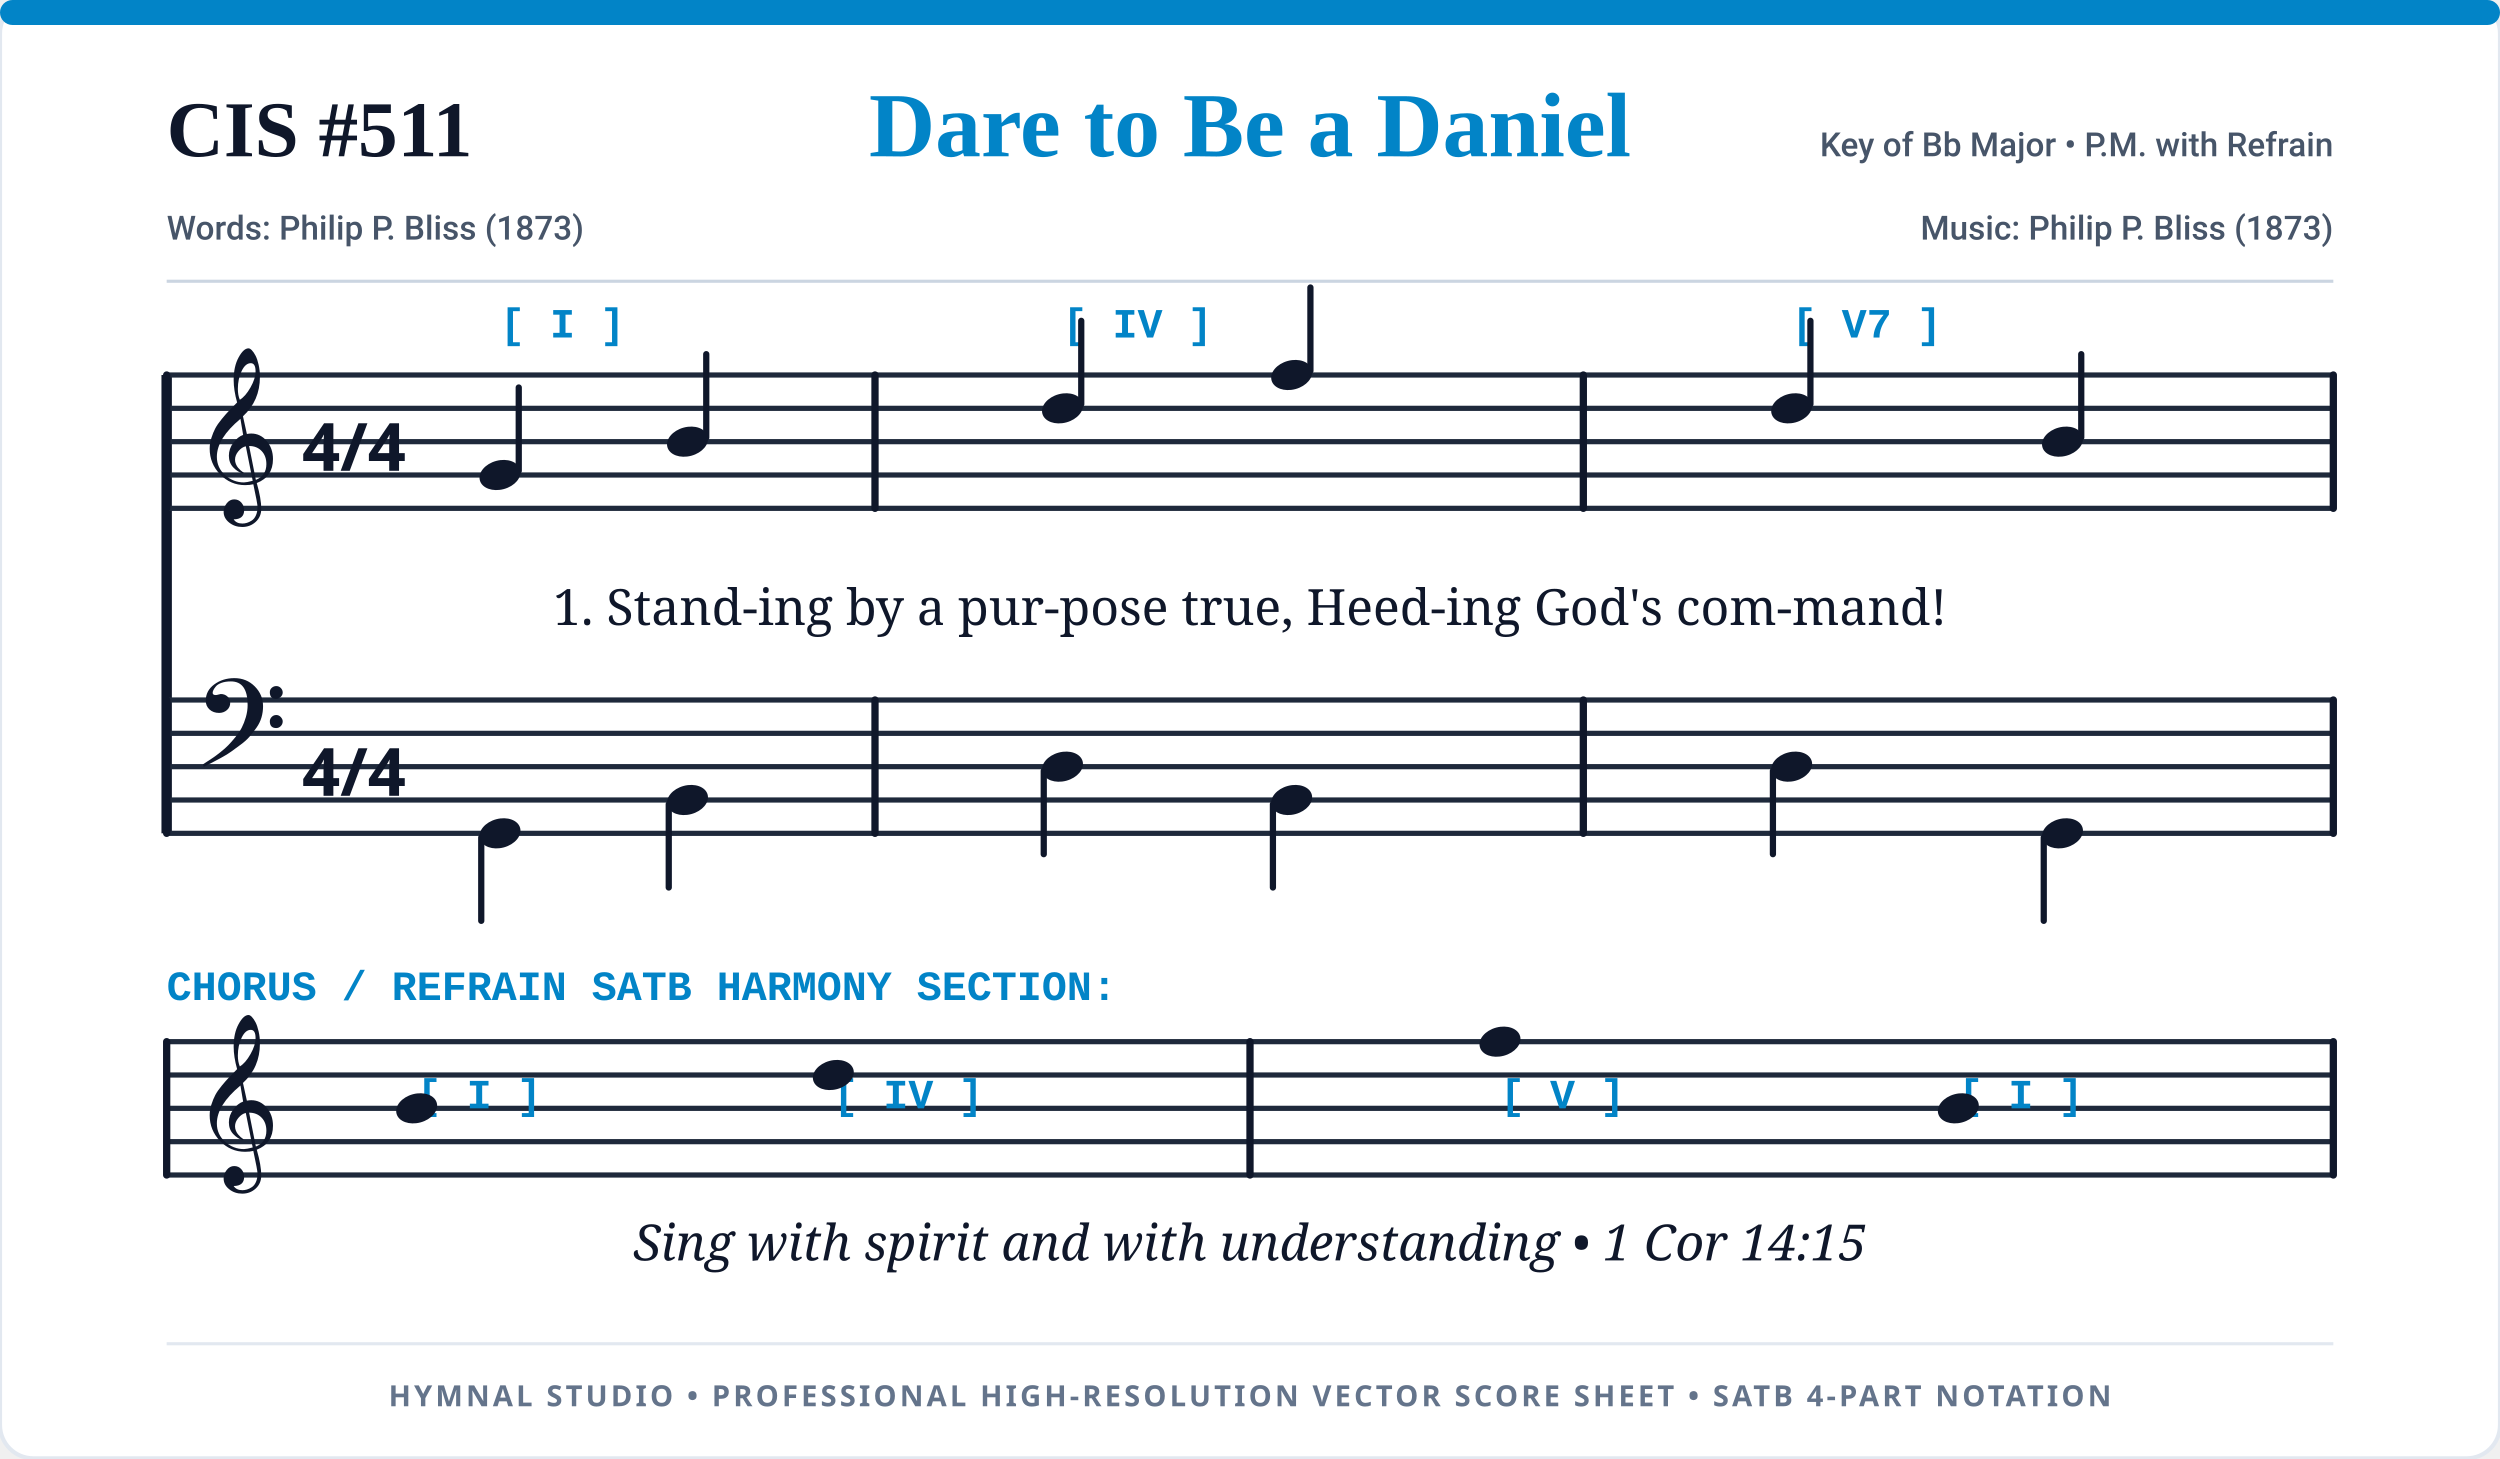
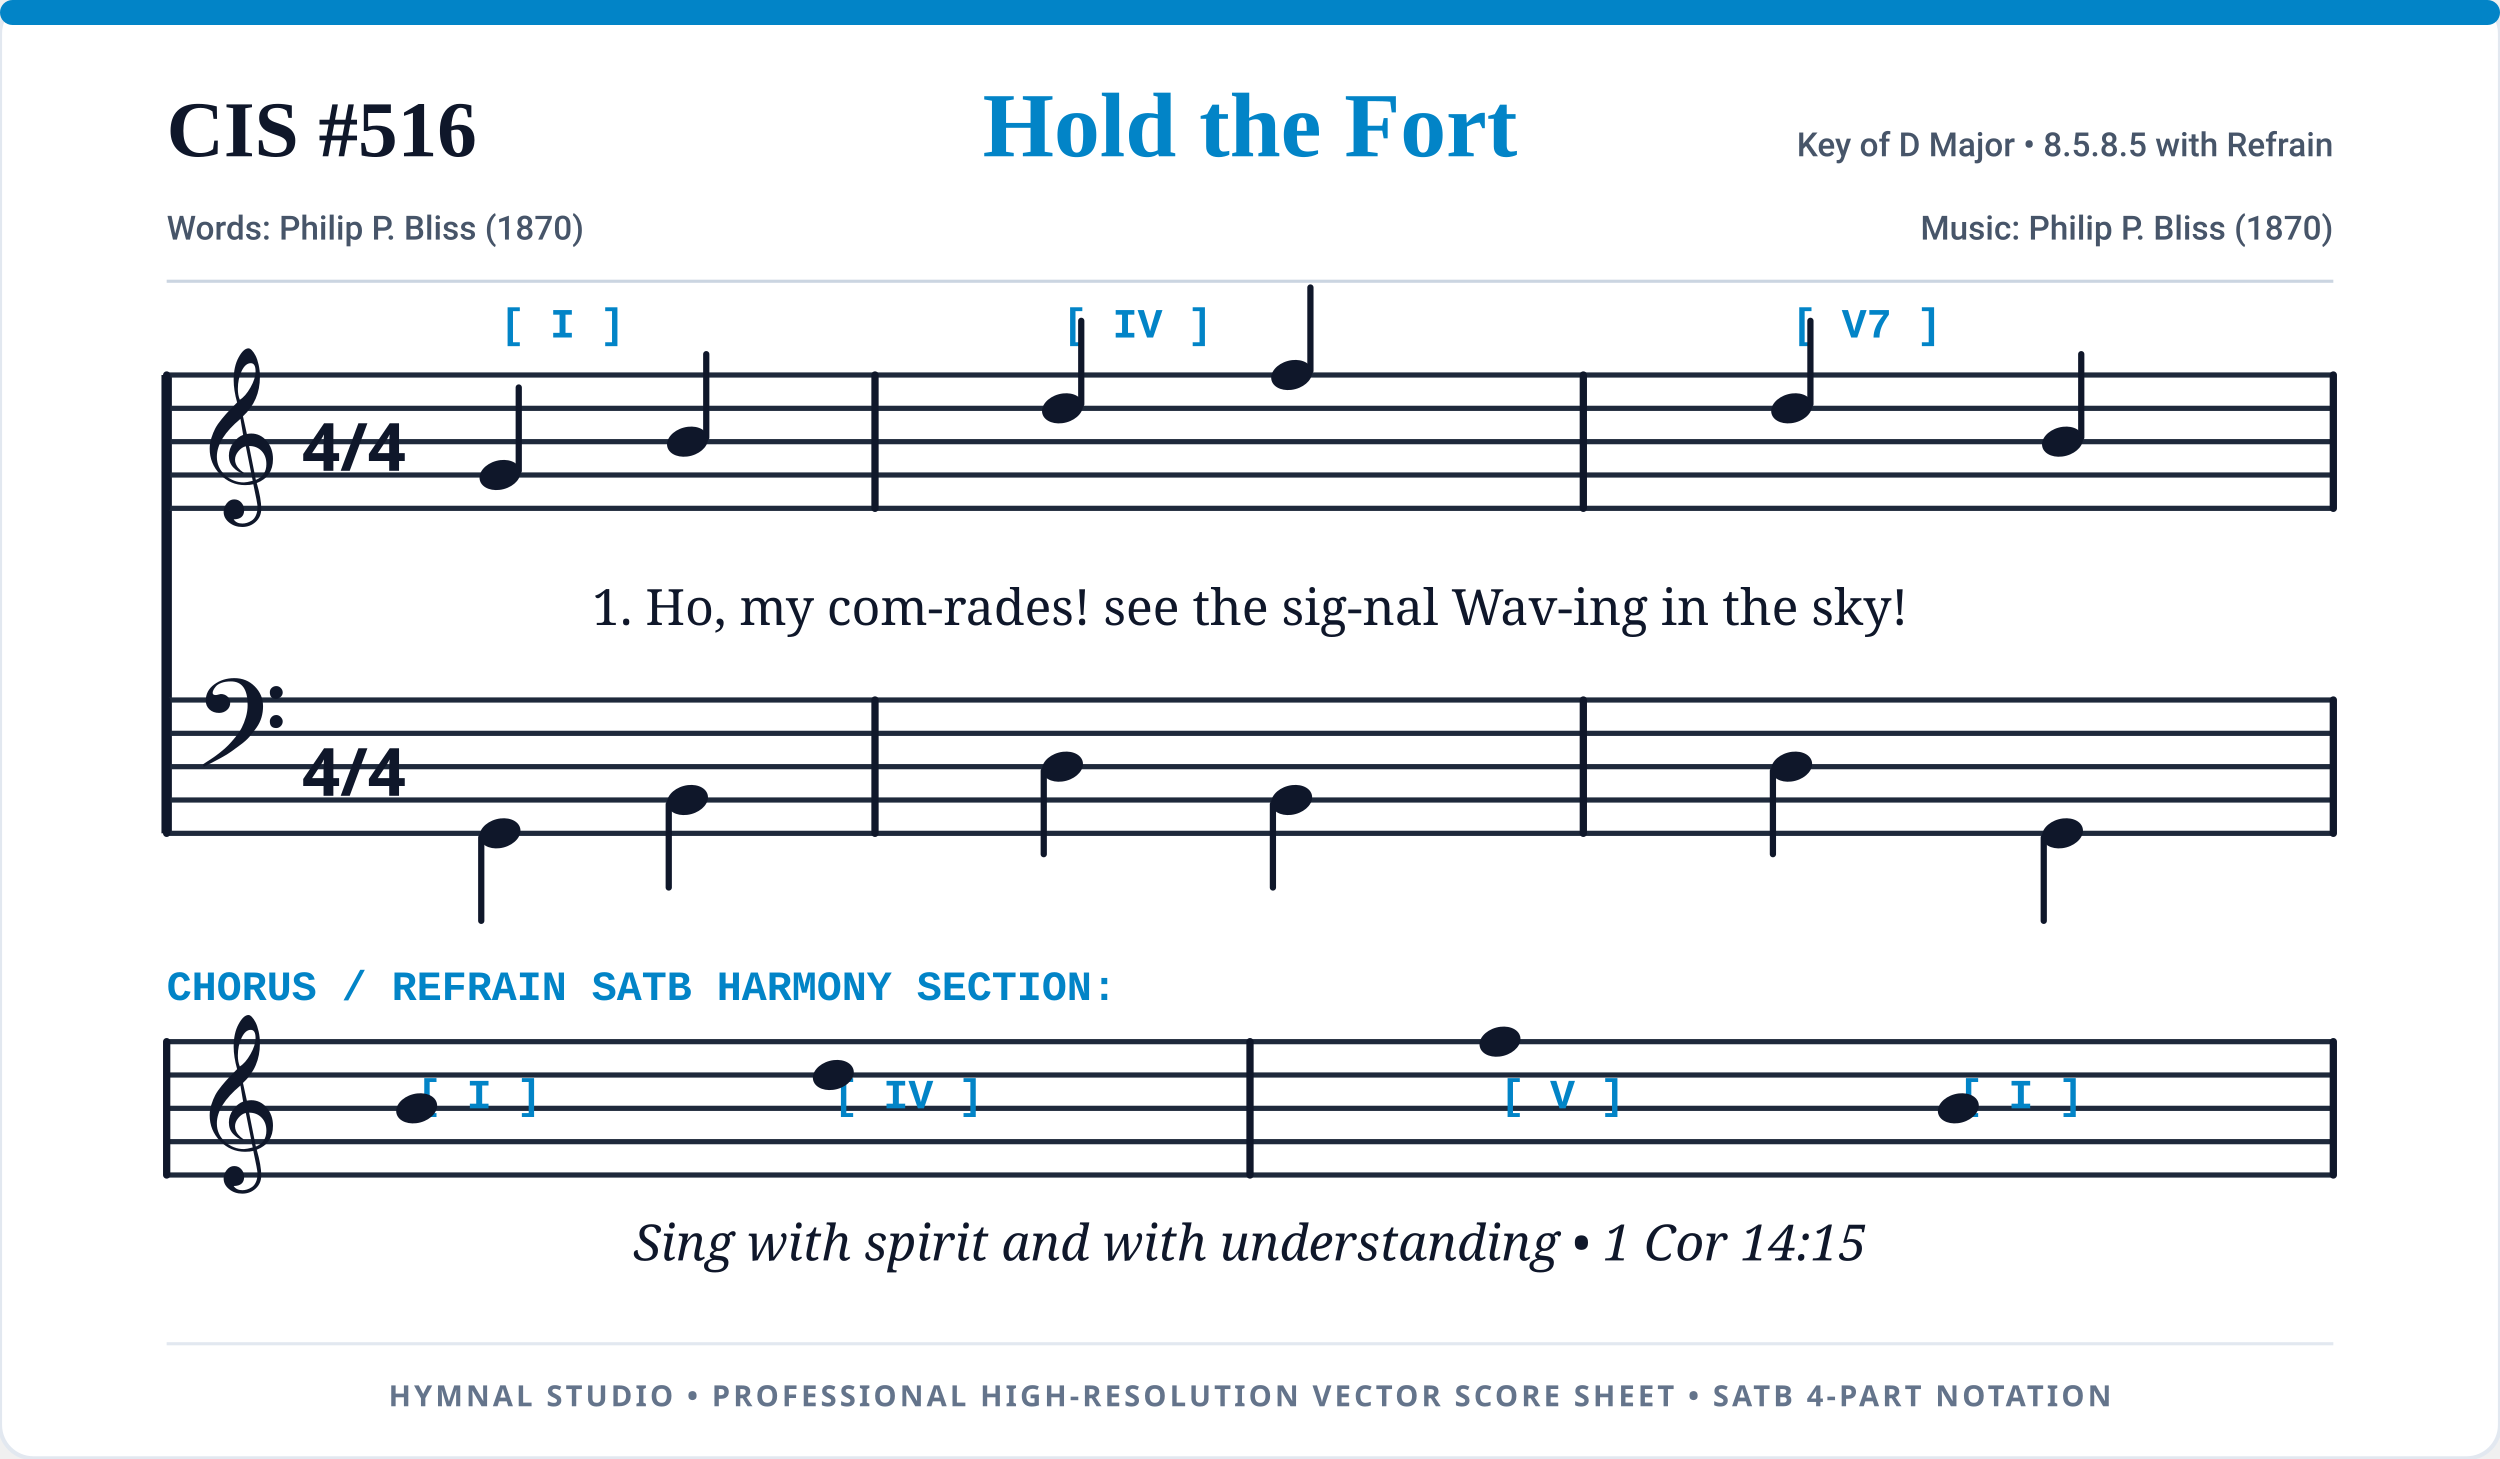
<svg xmlns="http://www.w3.org/2000/svg" viewBox="0 0 1200 700" width="100%" height="100%">
  <defs>
    <style>
      .score-bg { fill: #ffffff; }
      .header-num { font-family: 'Cinzel', 'Times New Roman', serif; font-size: 38px; font-weight: bold; fill: #0f172a; }
      .header-title { font-family: 'Georgia', 'Times New Roman', serif; font-size: 44px; font-weight: bold; fill: #0284c7; text-anchor: middle; }
      .meta-text { font-family: -apple-system, BlinkMacSystemFont, 'Segoe UI', Roboto, sans-serif; font-size: 16px; fill: #475569; font-weight: 500; }
      .staff-line { stroke: #1e293b; stroke-width: 2.5; stroke-linecap: round; }
      .bar-line { stroke: #0f172a; stroke-width: 3.5; stroke-linecap: round; }
      .clef-symbol { fill: #0f172a; font-family: serif; font-size: 72px; }
      .time-sig { font-family: sans-serif; font-size: 32px; font-weight: 800; fill: #0f172a; }
      .note-head { fill: #0f172a; }
      .note-stem { stroke: #0f172a; stroke-width: 3; stroke-linecap: round; }
      .lyric-text { font-family: 'Georgia', serif; font-size: 24px; fill: #0f172a; text-anchor: middle; font-weight: 500; }
      .chord-badge { font-family: 'Courier New', monospace; font-size: 20px; font-weight: 900; fill: #0284c7; }
      .footer-brand { font-family: sans-serif; font-size: 14px; fill: #64748b; font-weight: 600; text-anchor: middle; letter-spacing: 1.5px; }
      .stave-bracket { stroke: #0f172a; stroke-width: 5; fill: none; }
    </style>
  </defs>
  <rect width="1200" height="700" class="score-bg" rx="16" stroke="#e2e8f0" stroke-width="2" />
  <rect x="0" y="0" width="1200" height="12" fill="#0284c7" rx="6" />
-   <text x="80" y="75" class="header-num">CIS #511</text>
-   <text x="600" y="75" class="header-title">Dare to Be a Daniel</text>
-   <text x="1120" y="75" class="meta-text" text-anchor="end">Key of Bb Major • P.M. with Refrain</text>
-   <text x="80" y="115" class="meta-text">Words: Philip P. Bliss (1873)</text>
-   <text x="1120" y="115" class="meta-text" text-anchor="end">Music: Philip P. Bliss (1873)</text>
+   <text x="80" y="75" class="header-num">CIS #516</text>
+   <text x="600" y="75" class="header-title">Hold the Fort</text>
+   <text x="1120" y="75" class="meta-text" text-anchor="end">Key of D Major • 8.5.8.5 with Refrain</text>
+   <text x="80" y="115" class="meta-text">Words: Philip P. Bliss (1870)</text>
+   <text x="1120" y="115" class="meta-text" text-anchor="end">Music: Philip P. Bliss (1870)</text>
  <line x1="80" y1="135" x2="1120" y2="135" stroke="#cbd5e1" stroke-width="1.5" />
  <line x1="80" y1="180" x2="80" y2="400" class="stave-bracket" />
  <g transform="translate(80, 180)">
    <line x1="0" y1="0" x2="1040" y2="0" class="staff-line" />
    <line x1="0" y1="16" x2="1040" y2="16" class="staff-line" />
    <line x1="0" y1="32" x2="1040" y2="32" class="staff-line" />
    <line x1="0" y1="48" x2="1040" y2="48" class="staff-line" />
    <line x1="0" y1="64" x2="1040" y2="64" class="staff-line" />
    <line x1="0" y1="0" x2="0" y2="64" class="bar-line" />
    <line x1="340" y1="0" x2="340" y2="64" class="bar-line" />
    <line x1="680" y1="0" x2="680" y2="64" class="bar-line" />
    <line x1="1040" y1="0" x2="1040" y2="64" class="bar-line" />
    <text x="12" y="52" class="clef-symbol">𝄞</text>
    <text x="65" y="46" class="time-sig">4/4</text>
    <text x="160" y="-18" class="chord-badge">[ I ]</text>
    <ellipse cx="160" cy="48" rx="10" ry="7" class="note-head" transform="rotate(-15 160 48)" />
    <line x1="169" y1="46" x2="169" y2="6" class="note-stem" />
    <ellipse cx="250" cy="32" rx="10" ry="7" class="note-head" transform="rotate(-15 250 32)" />
    <line x1="259" y1="30" x2="259" y2="-10" class="note-stem" />
    <text x="430" y="-18" class="chord-badge">[ IV ]</text>
    <ellipse cx="430" cy="16" rx="10" ry="7" class="note-head" transform="rotate(-15 430 16)" />
    <line x1="439" y1="14" x2="439" y2="-26" class="note-stem" />
    <ellipse cx="540" cy="0" rx="10" ry="7" class="note-head" transform="rotate(-15 540 0)" />
    <line x1="549" y1="-2" x2="549" y2="-42" class="note-stem" />
    <text x="780" y="-18" class="chord-badge">[ V7 ]</text>
    <ellipse cx="780" cy="16" rx="10" ry="7" class="note-head" transform="rotate(-15 780 16)" />
    <line x1="789" y1="14" x2="789" y2="-26" class="note-stem" />
    <ellipse cx="910" cy="32" rx="10" ry="7" class="note-head" transform="rotate(-15 910 32)" />
    <line x1="919" y1="30" x2="919" y2="-10" class="note-stem" />
  </g>
-   <text x="600" y="300" class="lyric-text">1. Stand-ing by a pur-pose true, Heed-ing God's com-mand!</text>
+   <text x="600" y="300" class="lyric-text">1. Ho, my com-rades! see the sig-nal Wav-ing in the sky!</text>
  <g transform="translate(80, 336)">
    <line x1="0" y1="0" x2="1040" y2="0" class="staff-line" />
    <line x1="0" y1="16" x2="1040" y2="16" class="staff-line" />
    <line x1="0" y1="32" x2="1040" y2="32" class="staff-line" />
    <line x1="0" y1="48" x2="1040" y2="48" class="staff-line" />
    <line x1="0" y1="64" x2="1040" y2="64" class="staff-line" />
    <line x1="0" y1="0" x2="0" y2="64" class="bar-line" />
    <line x1="340" y1="0" x2="340" y2="64" class="bar-line" />
    <line x1="680" y1="0" x2="680" y2="64" class="bar-line" />
    <line x1="1040" y1="0" x2="1040" y2="64" class="bar-line" />
    <text x="12" y="44" class="clef-symbol">𝄢</text>
    <text x="65" y="46" class="time-sig">4/4</text>
    <ellipse cx="160" cy="64" rx="10" ry="7" class="note-head" transform="rotate(-15 160 64)" />
    <line x1="151" y1="66" x2="151" y2="106" class="note-stem" />
    <ellipse cx="250" cy="48" rx="10" ry="7" class="note-head" transform="rotate(-15 250 48)" />
    <line x1="241" y1="50" x2="241" y2="90" class="note-stem" />
    <ellipse cx="430" cy="32" rx="10" ry="7" class="note-head" transform="rotate(-15 430 32)" />
    <line x1="421" y1="34" x2="421" y2="74" class="note-stem" />
    <ellipse cx="540" cy="48" rx="10" ry="7" class="note-head" transform="rotate(-15 540 48)" />
    <line x1="531" y1="50" x2="531" y2="90" class="note-stem" />
    <ellipse cx="780" cy="32" rx="10" ry="7" class="note-head" transform="rotate(-15 780 32)" />
    <line x1="771" y1="34" x2="771" y2="74" class="note-stem" />
    <ellipse cx="910" cy="64" rx="10" ry="7" class="note-head" transform="rotate(-15 910 64)" />
    <line x1="901" y1="66" x2="901" y2="106" class="note-stem" />
  </g>
  <g transform="translate(80, 480)">
    <text x="0" y="0" class="chord-badge" font-size="18">CHORUS / REFRAIN SATB HARMONY SECTION:</text>
    <line x1="0" y1="20" x2="1040" y2="20" class="staff-line" />
    <line x1="0" y1="36" x2="1040" y2="36" class="staff-line" />
    <line x1="0" y1="52" x2="1040" y2="52" class="staff-line" />
    <line x1="0" y1="68" x2="1040" y2="68" class="staff-line" />
    <line x1="0" y1="84" x2="1040" y2="84" class="staff-line" />
    <line x1="0" y1="20" x2="0" y2="84" class="bar-line" />
    <line x1="520" y1="20" x2="520" y2="84" class="bar-line" />
    <line x1="1040" y1="20" x2="1040" y2="84" class="bar-line" stroke-width="5" />
    <text x="12" y="72" class="clef-symbol">𝄞</text>
    <text x="120" y="52" class="chord-badge">[ I ]</text>
    <ellipse cx="120" cy="52" rx="10" ry="7" class="note-head" transform="rotate(-15 120 52)" />
    <text x="320" y="52" class="chord-badge">[ IV ]</text>
    <ellipse cx="320" cy="36" rx="10" ry="7" class="note-head" transform="rotate(-15 320 36)" />
    <text x="640" y="52" class="chord-badge">[ V ]</text>
    <ellipse cx="640" cy="20" rx="10" ry="7" class="note-head" transform="rotate(-15 640 20)" />
    <text x="860" y="52" class="chord-badge">[ I ]</text>
    <ellipse cx="860" cy="52" rx="10" ry="7" class="note-head" transform="rotate(-15 860 52)" />
    <text x="520" y="125" class="lyric-text" font-style="italic">Sing with spirit and with understanding • 1 Cor 14:15</text>
  </g>
  <line x1="80" y1="645" x2="1120" y2="645" stroke="#e2e8f0" stroke-width="1.5" />
  <text x="600" y="675" class="footer-brand">
    HYMNAL STUDIO • PROFESSIONAL HIGH-RESOLUTION VECTOR SCORE SHEET • SATB 4-PART NOTATION
  </text>
</svg>
